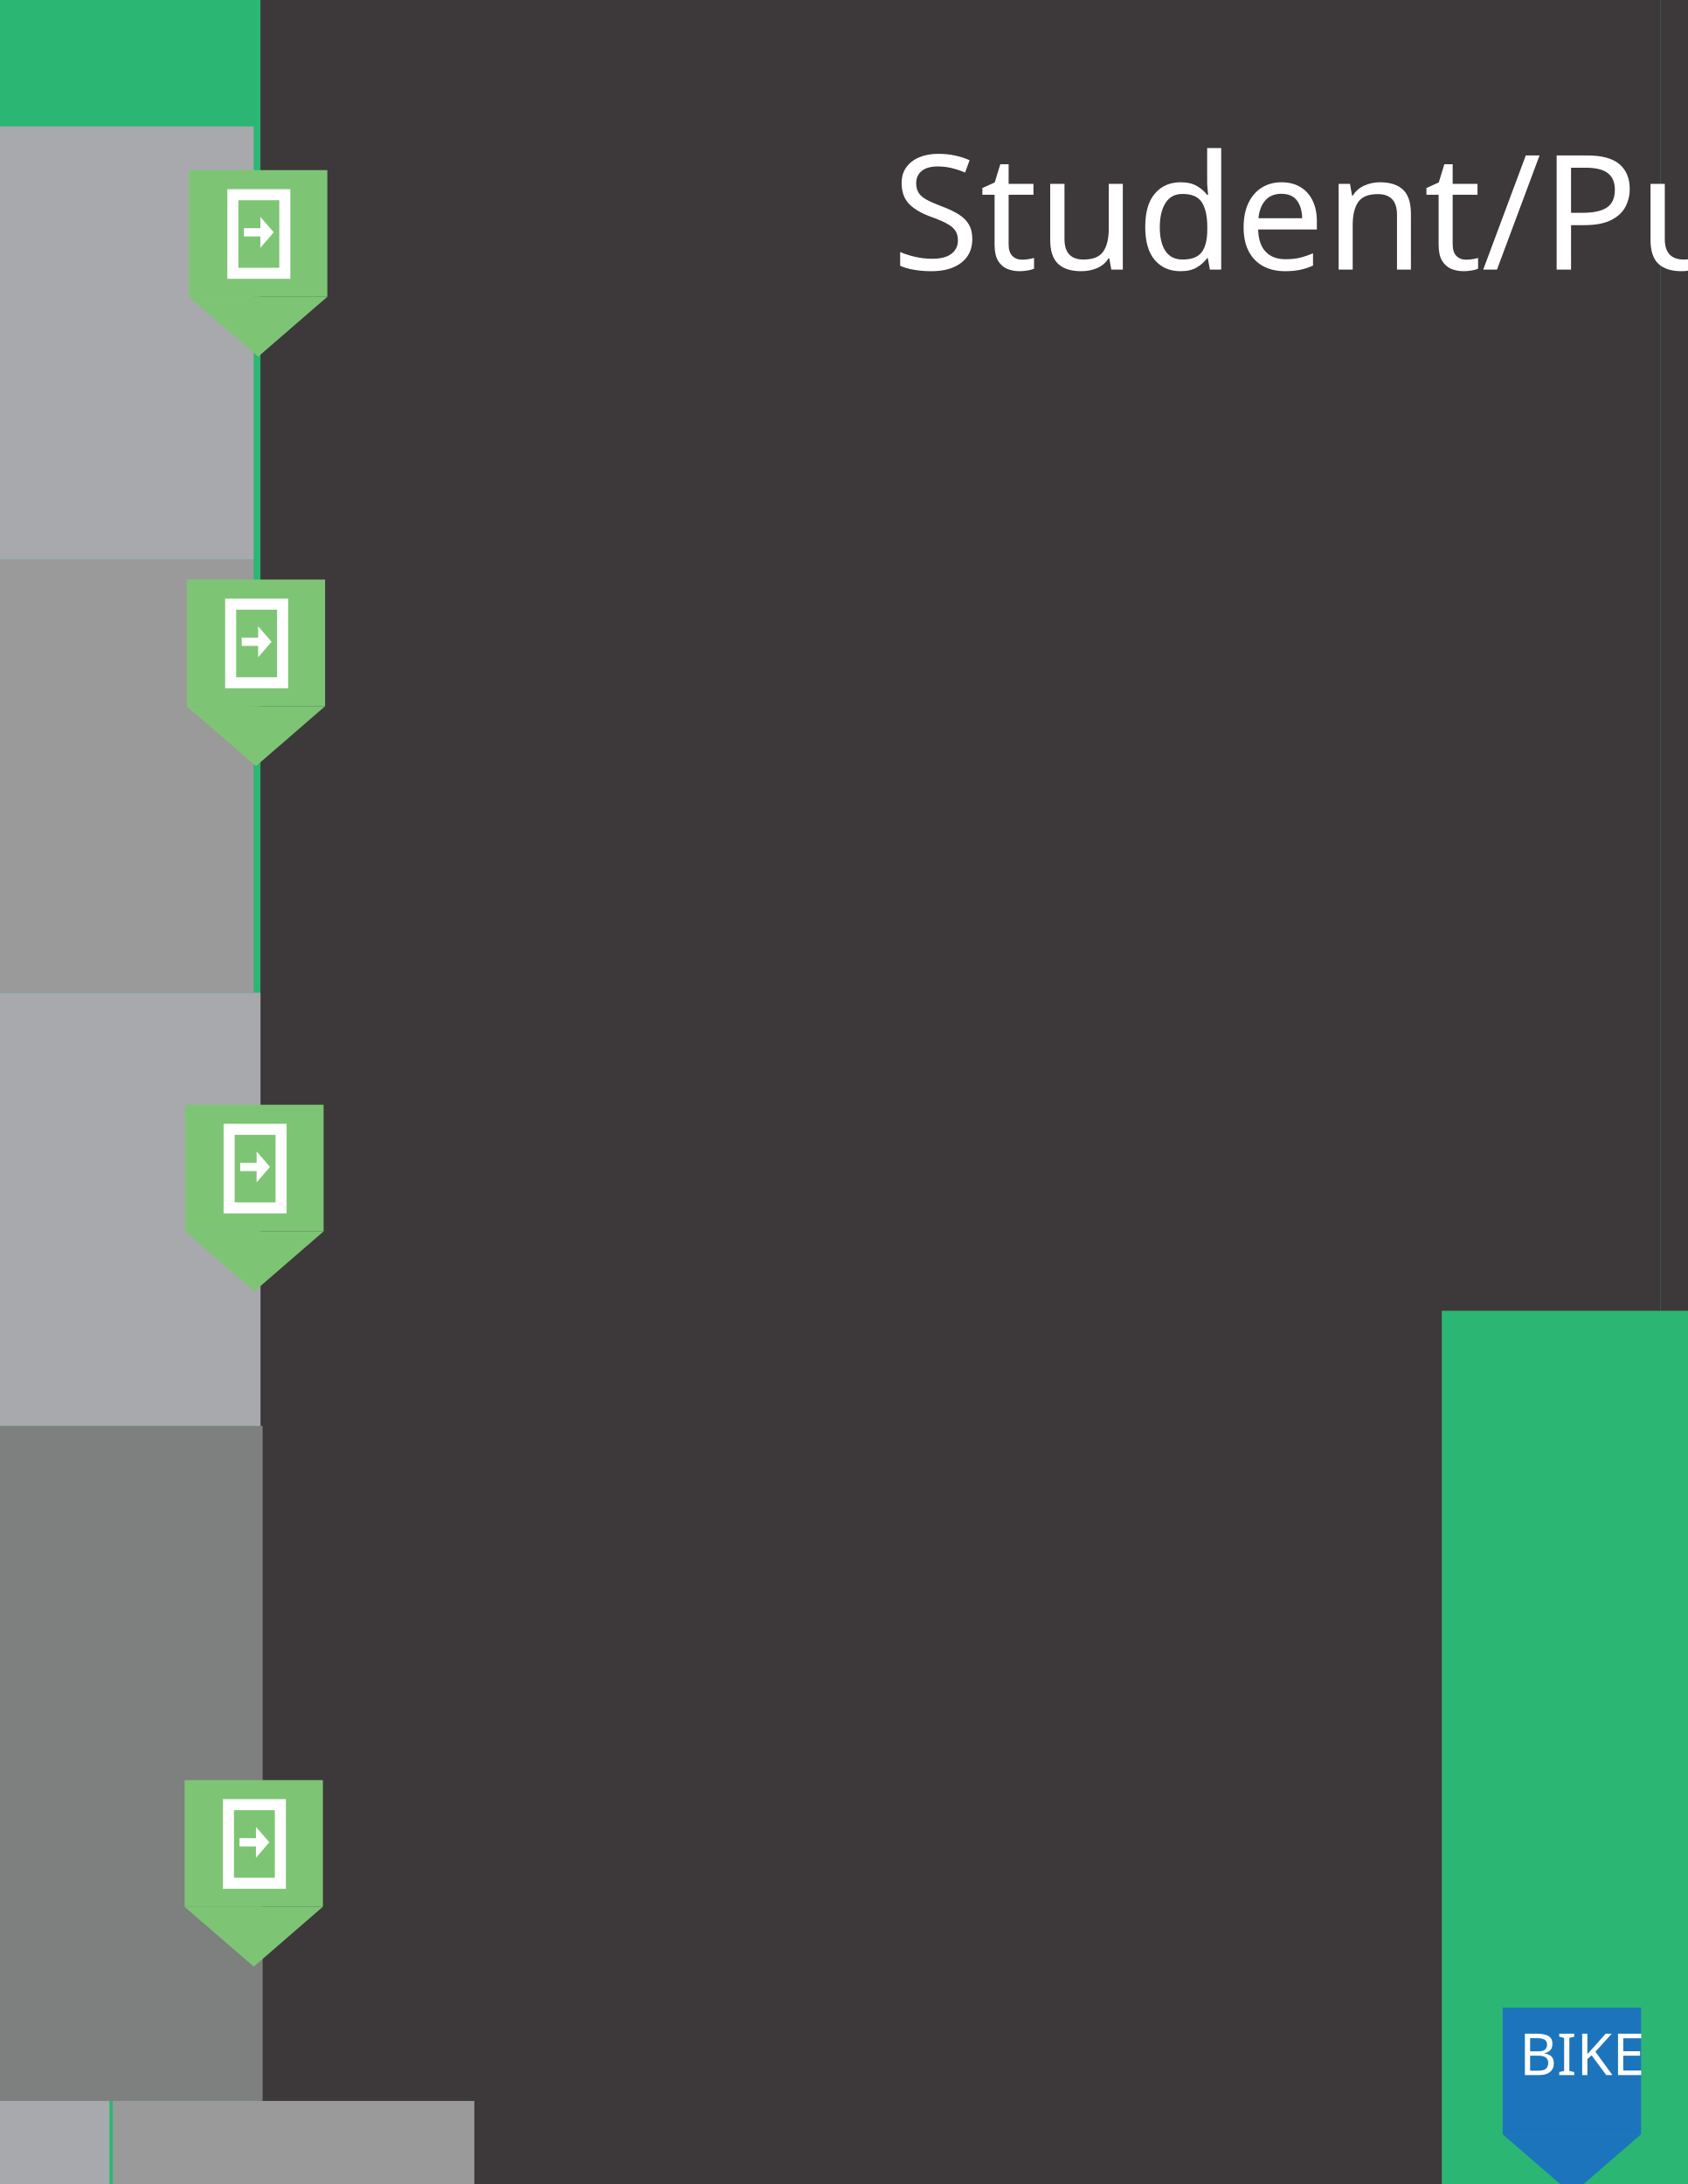
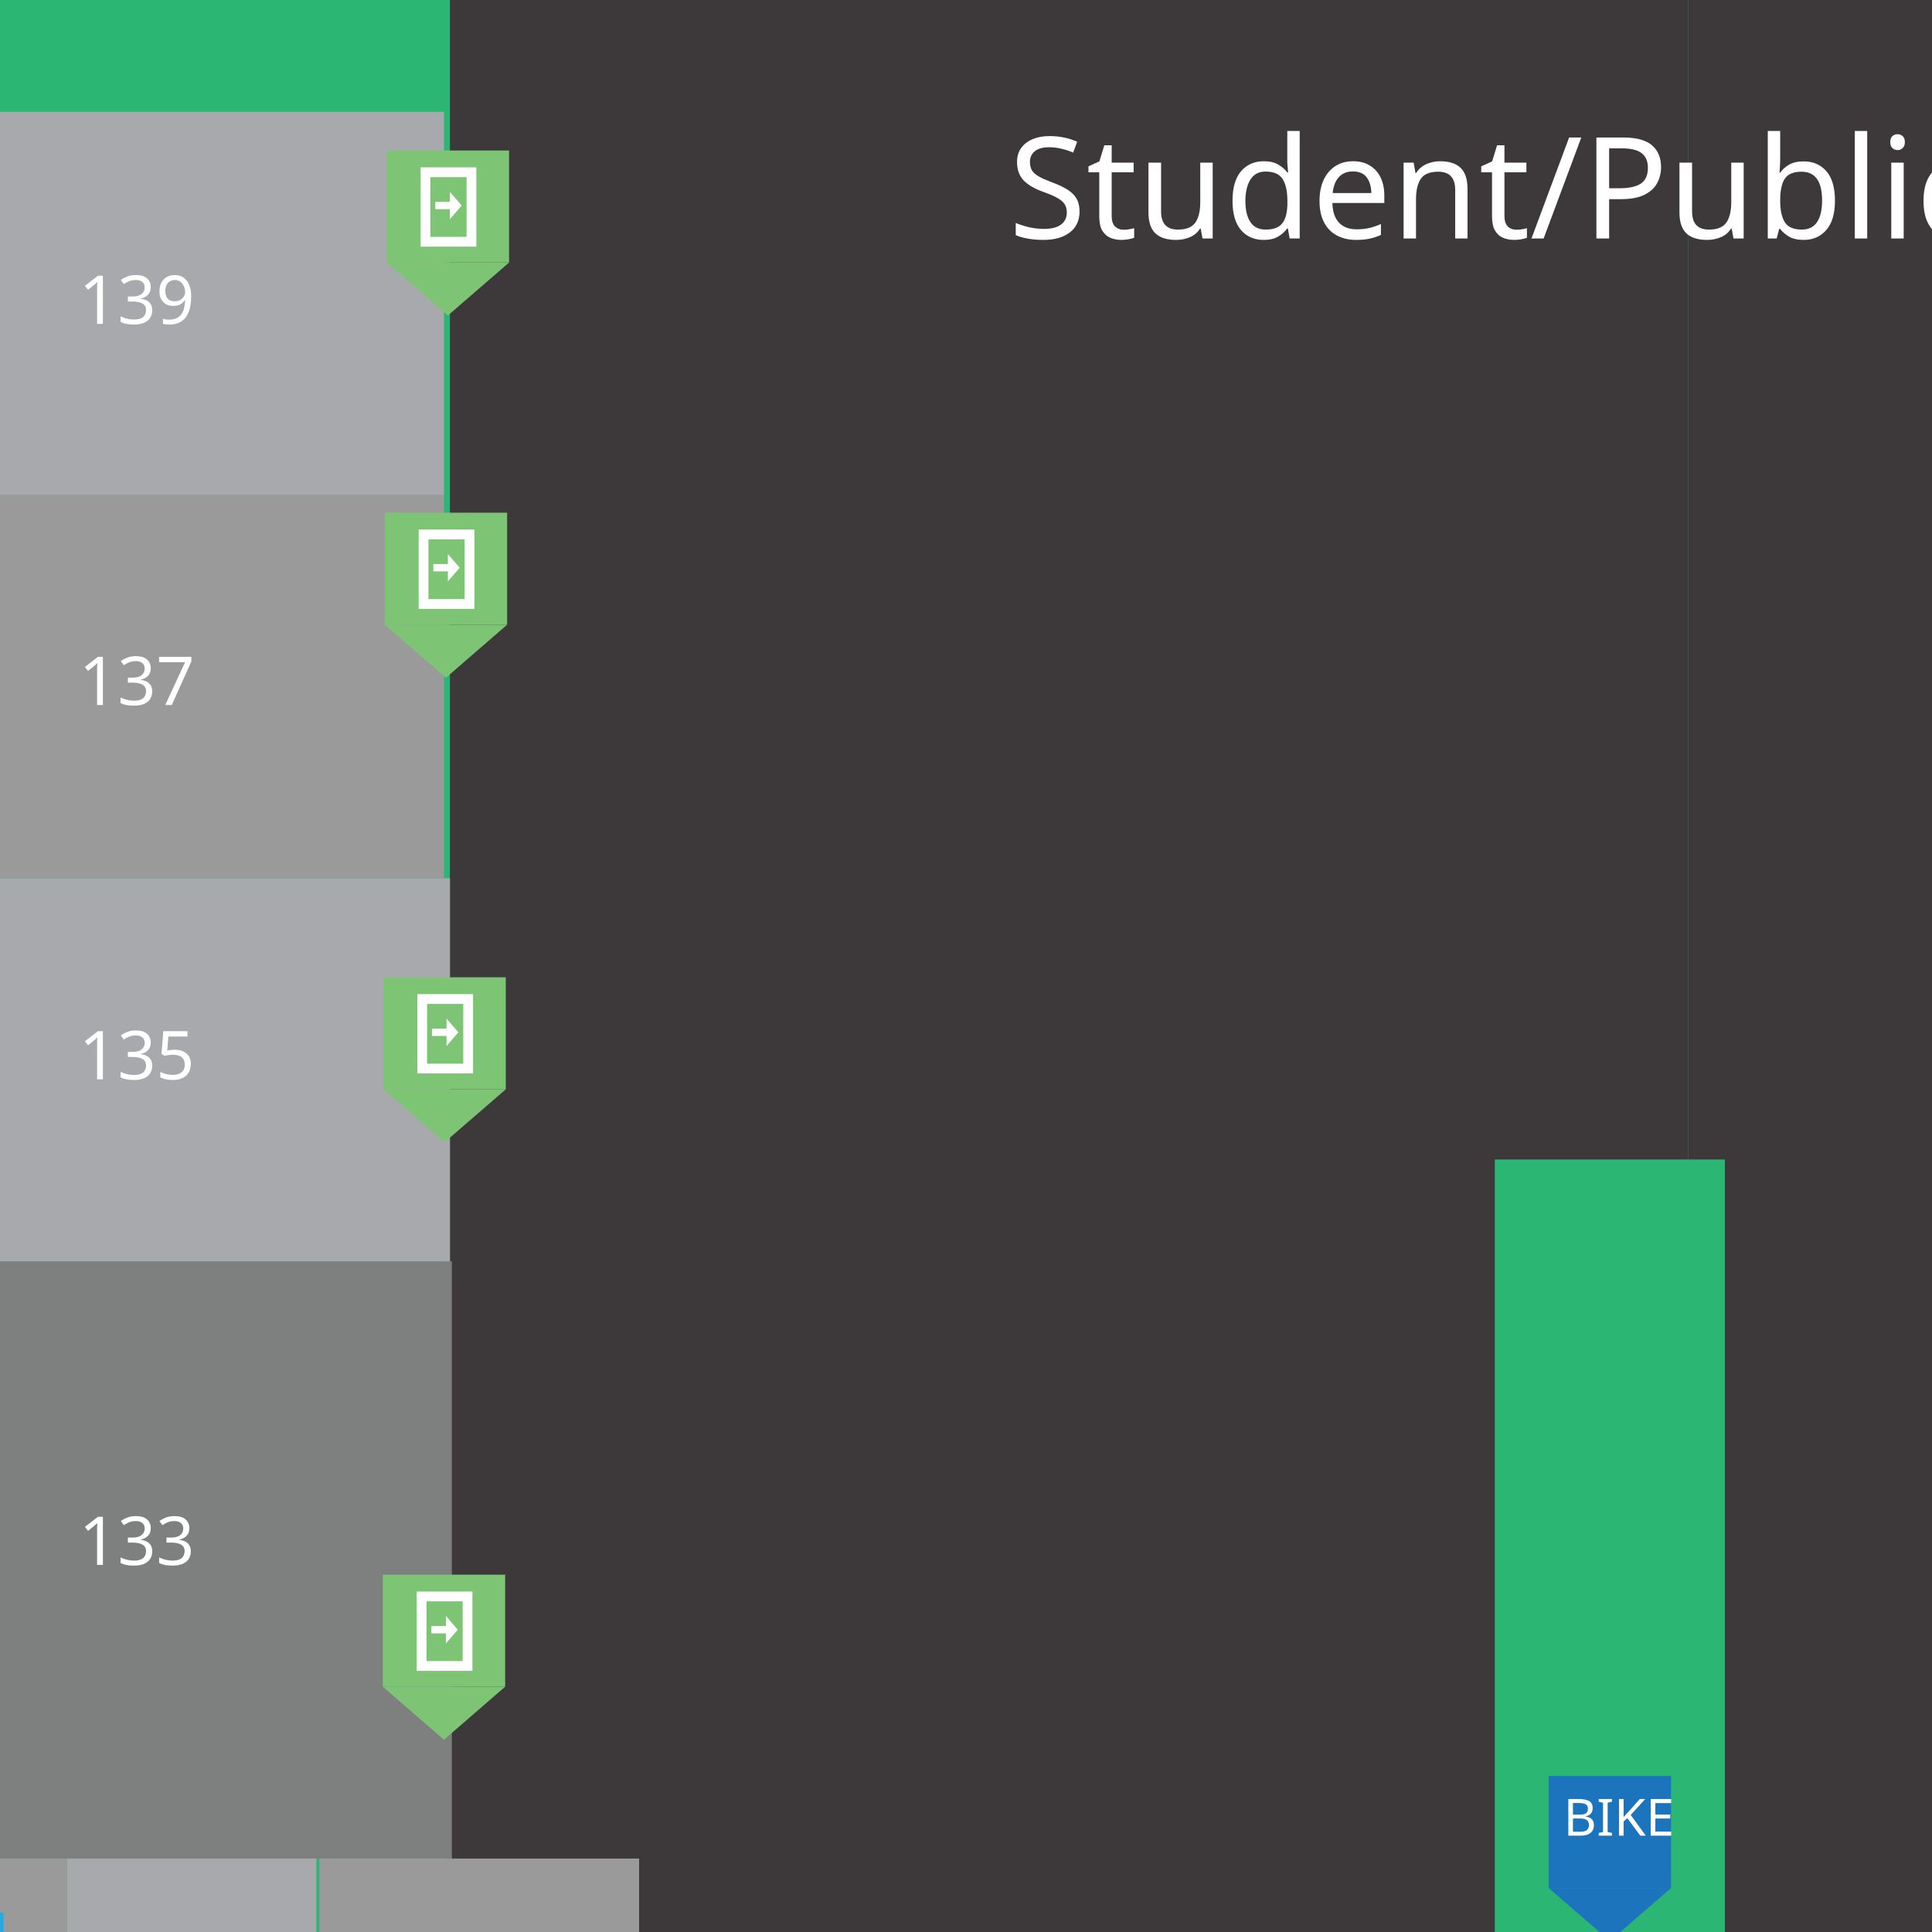
- <svg xmlns="http://www.w3.org/2000/svg" version="1.0" id="Layer_1" x="0px" y="0px" width="612px" height="792px" viewBox="0 0 612 792" enable-background="new 0 0 612 792" xml:space="preserve">
+ <svg xmlns="http://www.w3.org/2000/svg" version="1.0" id="Layer_1" x="0px" y="0px" width="2000px" height="2000px" viewBox="0 0 612 792" enable-background="new 0 0 612 792" xml:space="preserve">
  <rect x="-1739.838" y="-1353.998" fill="#2BB673" width="4091.112" height="3511.964" />
  <rect x="-1739.838" y="45.842" fill="#6D6E71" width="774.14" height="1015.501" />
  <rect x="-1449.428" y="945.362" fill="#9A9A9A" width="449.448" height="119.164" />
  <rect x="94.442" y="-134.263" fill="#3D383A" width="507.655" height="1081.632" />
  <rect x="-1008.969" y="945.457" fill="#BCBEC0" width="130.766" height="117.616" />
  <rect x="-1580.524" y="517.079" fill="#BCBEC0" width="672.974" height="428.378" />
  <rect x="-973.333" y="947.076" fill="#A7A9AC" width="59.495" height="31.994" />
  <polygon fill="#E5E86C" points="-990.923,1027.518 -1003.465,1016.656 -1016.007,1005.794 -990.923,1005.794 -965.838,1005.794   -978.381,1016.656 " />
  <rect x="-1016.007" y="959.868" fill="#E5E86C" width="50.169" height="45.926" />
  <rect x="-1009.036" y="986.553" fill="#FFFFFF" width="18.113" height="7.441" />
  <rect x="-999.979" y="979.109" fill="#FFFFFF" width="18.114" height="7.443" />
  <rect x="-990.922" y="971.668" fill="#FFFFFF" width="18.113" height="7.441" />
  <polygon fill="#E5E86C" points="-943.586,958.23 -956.128,947.369 -968.67,936.507 -943.586,936.507 -918.501,936.507   -931.044,947.369 " />
  <rect x="-968.67" y="890.581" fill="#E5E86C" width="50.169" height="45.926" />
  <rect x="-955.821" y="909.213" fill="none" stroke="#FFFFFF" stroke-width="3" stroke-miterlimit="10" width="24.473" height="17.844" />
  <line fill="none" stroke="#FFFFFF" stroke-width="3" stroke-miterlimit="10" x1="-950.217" y1="905.908" x2="-950.217" y2="897.517" />
  <polygon fill="#FFFFFF" points="-950.217,895.089 -947.414,897.516 -944.611,899.943 -950.217,899.943 -955.821,899.943   -953.019,897.516 " />
  <line fill="none" stroke="#FFFFFF" stroke-width="3" stroke-miterlimit="10" x1="-936.953" y1="894.534" x2="-936.953" y2="902.926" />
  <polygon fill="#FFFFFF" points="-936.953,905.354 -939.756,902.927 -942.559,900.499 -936.953,900.499 -931.349,900.499   -934.151,902.927 " />
  <rect x="-907.551" y="745.088" fill="#A7A9AC" width="103.072" height="145.493" />
  <rect x="-804.479" y="835.705" fill="#BCBEC0" width="29.498" height="54.876" />
  <rect x="-804.479" y="745.088" fill="#9A9A9A" width="101.834" height="90.617" />
  <rect x="-774.98" y="835.705" fill="#9A9A9A" width="72.336" height="54.876" />
  <rect x="-702.645" y="835.705" fill="#A7A9AC" width="72.336" height="54.876" />
  <rect x="-630.309" y="835.705" fill="#BCBEC0" width="29.498" height="54.876" />
  <rect x="-702.645" y="745.088" fill="#A7A9AC" width="101.834" height="90.617" />
  <rect x="-600.811" y="779.587" fill="#9A9A9A" width="101.834" height="110.994" />
  <rect x="-979.621" y="517.079" fill="#BCBEC0" width="814.898" height="36.876" />
  <rect x="-600.811" y="745.088" fill="#9A9A9A" width="44.819" height="59.998" />
  <rect x="-804.479" y="553.955" fill="#7E7F7F" width="305.502" height="191.133" />
  <rect x="-555.991" y="745.088" fill="#7E7F7F" width="57.015" height="34.499" />
  <rect x="-907.551" y="699.021" fill="#7E7F7F" width="103.072" height="46.496" />
  <rect x="-906.313" y="553.955" fill="#9A9A9A" width="101.834" height="145.065" />
  <rect x="-878.203" y="943.909" fill="#A7A9AC" width="101.834" height="119.164" />
  <polygon fill="#E5E86C" points="-896.256,1027.819 -908.798,1016.958 -921.34,1006.096 -896.256,1006.096 -871.171,1006.096   -883.714,1016.958 " />
  <rect x="-921.34" y="960.17" fill="#E5E86C" width="50.169" height="45.926" />
  <rect x="-914.369" y="986.854" fill="#FFFFFF" width="18.113" height="7.441" />
  <rect x="-905.313" y="979.411" fill="#FFFFFF" width="18.114" height="7.443" />
  <rect x="-896.255" y="971.97" fill="#FFFFFF" width="18.113" height="7.441" />
  <polygon fill="#E5E86C" points="-844.287,1016.957 -856.829,1006.096 -869.371,995.233 -844.287,995.233 -819.202,995.233   -831.745,1006.096 " />
  <rect x="-869.371" y="949.308" fill="#E5E86C" width="50.169" height="45.926" />
  <rect x="-862.4" y="975.992" fill="#FFFFFF" width="18.113" height="7.441" />
  <rect x="-853.344" y="968.549" fill="#FFFFFF" width="18.114" height="7.443" />
  <rect x="-844.286" y="961.107" fill="#FFFFFF" width="18.113" height="7.441" />
  <rect x="-776.369" y="944.683" fill="#9A9A9A" width="277.393" height="119.164" />
  <rect x="-659.786" y="943.909" fill="#A7A9AC" width="44.227" height="122.07" />
  <rect x="-450.996" y="945.362" fill="#A7A9AC" width="56.997" height="122.07" />
  <polygon fill="#E5E86C" points="-422.498,1030.723 -435.04,1019.861 -447.582,1008.999 -422.498,1008.999 -397.413,1008.999   -409.956,1019.861 " />
  <rect x="-447.582" y="963.073" fill="#E5E86C" width="50.169" height="45.926" />
  <rect x="-440.611" y="989.758" fill="#FFFFFF" width="18.113" height="7.441" />
  <rect x="-431.555" y="982.314" fill="#FFFFFF" width="18.114" height="7.443" />
  <rect x="-422.497" y="974.873" fill="#FFFFFF" width="18.113" height="7.441" />
  <path fill="#CD73AE" d="M-844.98,913.544" />
  <rect x="-452.301" y="790.396" fill="#A7A9AC" width="119.799" height="100.185" />
  <rect x="-332.502" y="790.396" fill="#9A9A9A" width="119.799" height="100.185" />
  <rect x="-452.301" y="690.212" fill="#9A9A9A" width="112.299" height="100.185" />
  <rect x="-340.002" y="690.212" fill="#A7A9AC" width="127.299" height="100.185" />
  <rect x="-452.301" y="553.955" fill="#A7A9AC" width="107.519" height="136.257" />
  <rect x="-332.502" y="553.955" fill="#9A9A9A" width="119.799" height="136.257" />
  <rect x="-349.501" y="553.955" fill="#7E7F7F" width="33.998" height="136.257" />
  <rect x="-164.723" y="761.879" fill="#9A9A9A" width="102.207" height="128.702" />
  <polygon fill="#27AAE1" points="-113.62,851.659 -126.162,840.798 -138.704,829.936 -113.62,829.936 -88.535,829.936   -101.078,840.798 " />
  <rect x="-138.704" y="784.01" fill="#27AAE1" width="50.169" height="45.926" />
  <circle fill="#FFFFFF" cx="-125.619" cy="795.703" r="3.318" />
  <rect x="-128.938" y="799.986" fill="#FFFFFF" width="6.637" height="14.299" />
  <rect x="-128.938" y="814.285" fill="#FFFFFF" width="2.627" height="9.734" />
  <rect x="-125.066" y="814.285" fill="#FFFFFF" width="2.766" height="9.734" />
  <rect x="-122.301" y="799.986" fill="#FFFFFF" width="2.766" height="9.734" />
  <rect x="-131.703" y="799.986" fill="#FFFFFF" width="2.766" height="9.734" />
  <rect x="-115.103" y="791.854" transform="matrix(0.9806 0.1959 -0.1959 0.9806 156.2878 37.9564)" fill="#FFFFFF" width="2.767" height="34.276" />
  <circle fill="#FFFFFF" cx="-100.344" cy="795.554" r="3.318" />
  <rect x="-103.662" y="814.136" fill="#FFFFFF" width="2.627" height="9.734" />
  <rect x="-99.791" y="814.136" fill="#FFFFFF" width="2.766" height="9.734" />
  <rect x="-98.409" y="798.988" transform="matrix(0.9001 -0.4356 0.4356 0.9001 -359.8463 38.0078)" fill="#FFFFFF" width="2.766" height="9.735" />
  <rect x="-105.045" y="798.988" transform="matrix(0.8936 0.4489 -0.4489 0.8936 349.8253 132.0827)" fill="#FFFFFF" width="2.765" height="9.735" />
  <polygon fill="#FFFFFF" points="-100.343,799.839 -96.999,806.986 -93.656,814.138 -100.343,814.138 -107.028,814.138   -103.685,806.986 " />
  <rect x="-164.723" y="517.079" fill="#7E7F7F" width="259.953" height="244.8" />
  <rect x="-62.516" y="761.879" fill="#A7A9AC" width="102.207" height="128.702" />
  <rect x="40.896" y="761.879" fill="#9A9A9A" width="131.104" height="128.702" />
  <rect x="-62.516" y="943.909" fill="#A7A9AC" width="116.516" height="119.164" />
  <rect x="40.896" y="943.909" fill="#9A9A9A" width="127.485" height="119.164" />
  <rect x="-172" y="943.909" fill="#9A9A9A" width="109.34" height="119.164" />
  <rect x="143.418" y="840.797" fill="#E5E86C" width="50.169" height="45.926" />
  <rect x="150.389" y="867.481" fill="#FFFFFF" width="18.113" height="7.441" />
  <rect x="159.445" y="860.038" fill="#FFFFFF" width="18.114" height="7.443" />
  <rect x="168.503" y="852.597" fill="#FFFFFF" width="18.113" height="7.441" />
  <rect x="-164.723" y="360" fill="#A7A9AC" width="259.165" height="157.079" />
  <rect x="-164.723" y="202.921" fill="#9A9A9A" width="256.723" height="157.079" />
  <rect x="-164.723" y="45.842" fill="#A7A9AC" width="256.723" height="157.079" />
  <rect x="-468.363" y="360" fill="#A7A9AC" width="256.723" height="157.079" />
  <rect x="-460.863" y="45.842" fill="#A7A9AC" width="256.723" height="198.158" />
  <rect x="-460.863" y="218" fill="#9A9A9A" width="256.723" height="142" />
  <rect x="-212.703" y="45.842" fill="#BCBEC0" width="47.98" height="844.739" />
  <rect x="-540" y="360" fill="#A7A9AC" width="52.802" height="157.079" />
  <rect x="-907.551" y="45.842" fill="#7E7F7F" width="420.353" height="314.158" />
  <rect x="-393.999" y="941.389" fill="#9A9A9A" width="117.332" height="126.044" />
  <rect x="-498.977" y="45.842" fill="#BCBEC0" width="47.98" height="844.739" />
  <rect x="-283" y="945.362" fill="#A7A9AC" width="117.34" height="119.164" />
  <rect x="-907.551" y="890.581" fill="#BCBEC0" width="1129.551" height="54.876" />
  <rect x="-981.865" y="45.842" fill="#BCBEC0" width="74.507" height="657.988" />
  <rect x="-907.551" y="360" fill="#9A9A9A" width="367.551" height="157.079" />
  <polygon fill="#E5E86C" points="-871.172,408.66 -883.714,397.799 -896.256,386.937 -871.172,386.937 -846.087,386.937   -858.63,397.799 " />
  <rect x="-896.256" y="341.011" fill="#E5E86C" width="50.169" height="45.926" />
  <rect x="-889.285" y="367.696" fill="#FFFFFF" width="18.113" height="7.441" />
  <rect x="-880.229" y="360.252" fill="#FFFFFF" width="18.114" height="7.443" />
  <rect x="-871.171" y="352.811" fill="#FFFFFF" width="18.113" height="7.441" />
  <rect x="-1508.454" y="553.955" fill="#A7A9AC" width="528.833" height="336.626" />
  <rect x="-1194" y="45.842" fill="#9A9A9A" width="212.135" height="126.158" />
  <polygon fill="#E5E86C" points="-1135.832,132.762 -1148.374,121.9 -1160.916,111.038 -1135.832,111.038 -1110.747,111.038   -1123.29,121.9 " />
  <rect x="-1160.916" y="65.112" fill="#E5E86C" width="50.169" height="45.926" />
  <rect x="-1153.945" y="91.797" fill="#FFFFFF" width="18.113" height="7.441" />
  <rect x="-1144.889" y="84.354" fill="#FFFFFF" width="18.114" height="7.443" />
  <rect x="-1135.831" y="76.912" fill="#FFFFFF" width="18.113" height="7.441" />
  <polygon fill="#27AAE1" points="-856.015,947.368 -868.557,936.507 -881.099,925.645 -856.015,925.645 -830.93,925.645   -843.473,936.507 " />
  <rect x="-881.099" y="879.719" fill="#27AAE1" width="50.169" height="45.926" />
  <path fill="#FFFFFF" d="M-844.98,909.612c0-6.066-11.033-21.9-11.033-21.9s-10.931,15.834-10.931,21.9  c0,6.065,4.916,10.981,10.982,10.981C-849.899,920.594-844.98,915.678-844.98,909.612z" />
  <path fill="#CD73AE" d="M-286.653,918.02" />
  <polygon fill="#27AAE1" points="-297.688,951.844 -310.229,940.982 -322.771,930.12 -297.688,930.12 -272.603,930.12   -285.146,940.982 " />
  <rect x="-322.771" y="884.194" fill="#27AAE1" width="50.169" height="45.926" />
  <path fill="#FFFFFF" d="M-286.653,914.088c0-6.066-11.033-21.9-11.033-21.9s-10.931,15.834-10.931,21.9  c0,6.065,4.916,10.981,10.982,10.981C-291.572,925.069-286.653,920.153-286.653,914.088z" />
  <path fill="#CD73AE" d="M-213.297,690.213" />
  <polygon fill="#27AAE1" points="-224.331,724.037 -236.873,713.176 -249.415,702.313 -224.331,702.313 -199.246,702.313   -211.789,713.176 " />
  <rect x="-249.415" y="656.387" fill="#27AAE1" width="50.169" height="45.926" />
  <path fill="#FFFFFF" d="M-213.297,686.281c0-6.066-11.033-21.9-11.033-21.9s-10.931,15.834-10.931,21.9  c0,6.064,4.916,10.98,10.982,10.98C-218.216,697.262-213.297,692.346-213.297,686.281z" />
  <path fill="#CD73AE" d="M-1386.051,592.664" />
  <polygon fill="#27AAE1" points="-1397.085,626.488 -1409.627,615.627 -1422.169,604.764 -1397.085,604.764 -1372,604.764   -1384.543,615.627 " />
  <rect x="-1422.169" y="558.838" fill="#27AAE1" width="50.169" height="45.926" />
  <path fill="#FFFFFF" d="M-1386.051,588.732c0-6.066-11.033-21.9-11.033-21.9s-10.931,15.834-10.931,21.9  c0,6.064,4.916,10.98,10.982,10.98C-1390.97,599.713-1386.051,594.797-1386.051,588.732z" />
  <path fill="#CD73AE" d="M-1076.192,592.664" />
  <polygon fill="#27AAE1" points="-1087.227,626.488 -1099.769,615.627 -1112.311,604.764 -1087.227,604.764 -1062.142,604.764   -1074.685,615.627 " />
  <rect x="-1112.311" y="558.838" fill="#27AAE1" width="50.169" height="45.926" />
  <path fill="#FFFFFF" d="M-1076.192,588.732c0-6.066-11.033-21.9-11.033-21.9s-10.931,15.834-10.931,21.9  c0,6.064,4.916,10.98,10.982,10.98C-1081.111,599.713-1076.192,594.797-1076.192,588.732z" />
  <path fill="#CD73AE" d="M-487.943,468.273" />
  <polygon fill="#27AAE1" points="-498.978,502.098 -511.52,491.236 -524.062,480.373 -498.978,480.373 -473.893,480.373   -486.436,491.236 " />
  <rect x="-524.062" y="434.447" fill="#27AAE1" width="50.169" height="45.926" />
  <path fill="#FFFFFF" d="M-487.943,464.342c0-6.066-11.033-21.9-11.033-21.9s-10.931,15.834-10.931,21.9  c0,6.064,4.916,10.98,10.982,10.98C-492.862,475.322-487.943,470.406-487.943,464.342z" />
  <polygon fill="#E5E86C" points="168.502,908.446 155.96,897.585 143.418,886.723 168.502,886.723 193.587,886.723 181.044,897.585   " />
  <rect x="-614.193" y="1063.613" fill="#A7A9AC" width="115.217" height="71.457" />
  <rect x="-450.01" y="1067.433" fill="#7E7F7F" width="115.217" height="199.631" />
  <rect x="-614.657" y="1135.07" fill="#9A9A9A" width="117.332" height="131.993" />
  <rect x="-498.977" y="916.908" fill="#BCBEC0" width="47.98" height="350.155" />
  <polygon fill="#E06E6E" points="-498.978,1051.084 -511.52,1040.223 -524.062,1029.36 -498.978,1029.36 -473.893,1029.36   -486.436,1040.223 " />
  <rect x="-524.062" y="983.435" fill="#E06E6E" width="50.169" height="45.926" />
  <rect x="-501.979" y="994.745" fill="#FFFFFF" width="5.75" height="24.189" />
  <rect x="-511.072" y="1003.965" fill="#FFFFFF" width="24.189" height="5.75" />
  <rect x="-1580.524" y="944.684" fill="#BCBEC0" width="130.766" height="117.616" />
  <polygon fill="#E5E86C" points="-1562.498,1012.656 -1575.04,1001.795 -1587.582,990.933 -1562.498,990.933 -1537.413,990.933   -1549.956,1001.795 " />
  <rect x="-1587.582" y="945.007" fill="#E5E86C" width="50.169" height="45.926" />
  <rect x="-1580.611" y="971.691" fill="#FFFFFF" width="18.113" height="7.441" />
  <rect x="-1571.555" y="964.248" fill="#FFFFFF" width="18.114" height="7.443" />
  <rect x="-1562.497" y="956.807" fill="#FFFFFF" width="18.113" height="7.441" />
  <polygon fill="#E5E86C" points="-1467.542,1012.895 -1480.084,1002.033 -1492.626,991.171 -1467.542,991.171 -1442.457,991.171   -1455,1002.033 " />
  <rect x="-1492.626" y="945.245" fill="#E5E86C" width="50.169" height="45.926" />
  <rect x="-1485.655" y="971.93" fill="#FFFFFF" width="18.113" height="7.441" />
  <rect x="-1476.599" y="964.486" fill="#FFFFFF" width="18.114" height="7.443" />
  <rect x="-1467.541" y="957.045" fill="#FFFFFF" width="18.113" height="7.441" />
  <polygon fill="#7DC575" points="-473.894,1260.736 -486.436,1249.875 -498.978,1239.013 -473.894,1239.013 -448.809,1239.013   -461.352,1249.875 " />
  <rect x="-498.978" y="1193.087" fill="#7DC575" width="50.169" height="45.926" />
  <rect x="-483.063" y="1202.005" fill="none" stroke="#FFFFFF" stroke-width="4" stroke-miterlimit="10" width="18.835" height="28.5" />
  <line fill="none" stroke="#FFFFFF" stroke-width="3" stroke-miterlimit="10" x1="-479.055" y1="1215.642" x2="-470.663" y2="1215.642" />
  <polygon fill="#FFFFFF" points="-468.235,1215.642 -470.662,1218.444 -473.09,1221.247 -473.09,1215.642 -473.09,1210.037   -470.662,1212.84 " />
  <polygon fill="#7DC575" points="222,928.358 209.458,917.497 196.916,906.635 222,906.635 247.085,906.635 234.542,917.497 " />
  <rect x="196.916" y="860.709" fill="#7DC575" width="50.169" height="45.926" />
  <rect x="212.831" y="869.627" fill="none" stroke="#FFFFFF" stroke-width="4" stroke-miterlimit="10" width="18.835" height="28.5" />
  <line fill="none" stroke="#FFFFFF" stroke-width="3" stroke-miterlimit="10" x1="216.839" y1="883.264" x2="225.23" y2="883.264" />
  <polygon fill="#FFFFFF" points="227.658,883.264 225.231,886.066 222.804,888.869 222.804,883.264 222.804,877.659 225.231,880.462   " />
  <rect x="-968.525" y="1006.397" fill="#7DC575" width="50.169" height="45.926" />
  <rect x="-952.61" y="1015.315" fill="none" stroke="#FFFFFF" stroke-width="4" stroke-miterlimit="10" width="18.835" height="28.5" />
  <line fill="none" stroke="#FFFFFF" stroke-width="3" stroke-miterlimit="10" x1="-948.603" y1="1028.952" x2="-940.211" y2="1028.952" />
  <polygon fill="#FFFFFF" points="-937.783,1028.952 -940.21,1031.755 -942.638,1034.558 -942.638,1028.952 -942.638,1023.348   -940.21,1026.15 " />
  <polygon fill="#7DC575" points="-1515.142,1061.343 -1527.684,1050.481 -1540.226,1039.619 -1515.142,1039.619 -1490.057,1039.619   -1502.6,1050.481 " />
  <rect x="-1540.226" y="993.693" fill="#7DC575" width="50.169" height="45.926" />
  <rect x="-1524.311" y="1002.611" fill="none" stroke="#FFFFFF" stroke-width="4" stroke-miterlimit="10" width="18.835" height="28.5" />
  <line fill="none" stroke="#FFFFFF" stroke-width="3" stroke-miterlimit="10" x1="-1520.303" y1="1016.248" x2="-1511.911" y2="1016.248" />
  <polygon fill="#FFFFFF" points="-1509.483,1016.248 -1511.91,1019.051 -1514.338,1021.854 -1514.338,1016.248 -1514.338,1010.644   -1511.91,1013.446 " />
  <polygon fill="#7DC575" points="-944.612,53.212 -957.154,42.351 -969.696,31.488 -944.612,31.488 -919.527,31.488 -932.07,42.351   " />
  <rect x="-969.696" y="-14.438" fill="#7DC575" width="50.169" height="45.926" />
  <rect x="-953.781" y="-5.52" fill="none" stroke="#FFFFFF" stroke-width="4" stroke-miterlimit="10" width="18.835" height="28.5" />
  <line fill="none" stroke="#FFFFFF" stroke-width="3" stroke-miterlimit="10" x1="-949.773" y1="8.117" x2="-941.382" y2="8.117" />
  <polygon fill="#FFFFFF" points="-938.954,8.117 -941.381,10.92 -943.809,13.723 -943.809,8.117 -943.809,2.513 -941.381,5.315 " />
  <polygon fill="#7DC575" points="-862.114,56.805 -874.656,45.944 -887.198,35.082 -862.114,35.082 -837.029,35.082 -849.572,45.944   " />
  <rect x="-887.198" y="-10.844" fill="#7DC575" width="50.169" height="45.926" />
  <rect x="-871.283" y="-1.926" fill="none" stroke="#FFFFFF" stroke-width="4" stroke-miterlimit="10" width="18.835" height="28.5" />
  <line fill="none" stroke="#FFFFFF" stroke-width="3" stroke-miterlimit="10" x1="-867.275" y1="11.71" x2="-858.884" y2="11.71" />
  <polygon fill="#FFFFFF" points="-856.456,11.71 -858.883,14.513 -861.311,17.316 -861.311,11.71 -861.311,6.106 -858.883,8.909 " />
  <polygon fill="#7DC575" points="-540.001,56.805 -552.543,45.944 -565.085,35.082 -540.001,35.082 -514.916,35.082 -527.459,45.944   " />
  <rect x="-565.085" y="-10.844" fill="#7DC575" width="50.169" height="45.926" />
  <rect x="-549.17" y="-1.926" fill="none" stroke="#FFFFFF" stroke-width="4" stroke-miterlimit="10" width="18.835" height="28.5" />
  <line fill="none" stroke="#FFFFFF" stroke-width="3" stroke-miterlimit="10" x1="-545.162" y1="11.71" x2="-536.771" y2="11.71" />
  <polygon fill="#FFFFFF" points="-534.343,11.71 -536.77,14.513 -539.197,17.316 -539.197,11.71 -539.197,6.106 -536.77,8.909 " />
  <polygon fill="#7DC575" points="-468.364,56.805 -480.906,45.944 -493.448,35.082 -468.364,35.082 -443.279,35.082 -455.822,45.944   " />
  <rect x="-493.448" y="-10.844" fill="#7DC575" width="50.169" height="45.926" />
  <rect x="-477.533" y="-1.926" fill="none" stroke="#FFFFFF" stroke-width="4" stroke-miterlimit="10" width="18.835" height="28.5" />
  <line fill="none" stroke="#FFFFFF" stroke-width="3" stroke-miterlimit="10" x1="-473.525" y1="11.71" x2="-465.134" y2="11.71" />
  <polygon fill="#FFFFFF" points="-462.706,11.71 -465.133,14.513 -467.561,17.316 -467.561,11.71 -467.561,6.106 -465.133,8.909 " />
  <polygon fill="#7DC575" points="-189.68,56.805 -202.222,45.944 -214.764,35.082 -189.68,35.082 -164.595,35.082 -177.138,45.944   " />
  <rect x="-214.764" y="-10.844" fill="#7DC575" width="50.169" height="45.926" />
  <rect x="-198.849" y="-1.926" fill="none" stroke="#FFFFFF" stroke-width="4" stroke-miterlimit="10" width="18.835" height="28.5" />
  <line fill="none" stroke="#FFFFFF" stroke-width="3" stroke-miterlimit="10" x1="-194.841" y1="11.71" x2="-186.449" y2="11.71" />
  <polygon fill="#FFFFFF" points="-184.021,11.71 -186.448,14.513 -188.876,17.316 -188.876,11.71 -188.876,6.106 -186.448,8.909 " />
  <rect x="-452.301" y="-134.263" fill="#9A9A9A" width="127.799" height="78.195" />
  <rect x="-324.502" y="-134.263" fill="#A7A9AC" width="127.799" height="78.195" />
  <rect x="-199.246" y="-134.263" fill="#9A9A9A" width="127.799" height="78.195" />
  <rect x="-71.447" y="-134.263" fill="#A7A9AC" width="127.799" height="78.195" />
  <rect x="54" y="-134.263" fill="#9A9A9A" width="127.799" height="78.195" />
  <rect x="-1016.713" y="-134.263" fill="#9A9A9A" width="127.799" height="78.195" />
  <rect x="-888.914" y="-134.263" fill="#A7A9AC" width="127.799" height="78.195" />
  <rect x="-763.658" y="-134.263" fill="#9A9A9A" width="127.799" height="78.195" />
  <rect x="602.098" y="-56.068" fill="#3D383A" width="507.655" height="1202.932" />
  <rect x="522.787" y="475.322" fill="#2BB673" width="94.313" height="785.414" />
  <text transform="matrix(1 0 0 1 323.4404 97.7695)" fill="#FFFFFF" font-family="'MyriadPro-Regular'" font-size="58">Student/Public Parking</text>
  <text transform="matrix(1 0 0 1 801.1455 796.1104)">
    <tspan x="0" y="0" fill="#FFFFFF" font-family="'MyriadPro-Regular'" font-size="58">Staff</tspan>
    <tspan x="-105.529" y="69.6" fill="#FFFFFF" font-family="'MyriadPro-Regular'" font-size="58">Parking Zone</tspan>
  </text>
  <rect x="501.588" y="869.049" fill="#3D383A" width="136.711" height="76.408" />
  <rect x="1244.163" y="103.644" fill="#3D383A" width="1104.927" height="136.711" />
  <rect x="1172" y="-1366" fill="#645E61" width="32.763" height="3511.964" />
  <rect x="-1742.021" y="1470.001" fill="#645E61" width="4095.479" height="32.763" />
  <rect x="-1742.021" y="1734.712" fill="#645E61" width="4095.479" height="32.763" />
  <rect x="1432" y="281.46" fill="#645E61" width="32.763" height="1864.503" />
  <rect x="1432" y="284.618" fill="#645E61" width="917.09" height="32.763" />
  <rect x="1188.381" y="10.193" fill="#645E61" width="1165.076" height="32.763" />
  <rect x="-496.776" y="1263.757" fill="#645E61" width="38.8" height="222.626" />
  <rect x="-1008.373" y="1061.343" fill="#645E61" width="130.361" height="408.658" />
  <rect x="-822.085" y="996.897" fill="#7DC575" width="50.169" height="45.926" />
  <rect x="-806.17" y="1005.815" fill="none" stroke="#FFFFFF" stroke-width="4" stroke-miterlimit="10" width="18.835" height="28.5" />
  <line fill="none" stroke="#FFFFFF" stroke-width="3" stroke-miterlimit="10" x1="-802.162" y1="1019.452" x2="-793.771" y2="1019.452" />
  <polygon fill="#FFFFFF" points="-791.343,1019.452 -793.77,1022.255 -796.197,1025.058 -796.197,1019.452 -796.197,1013.848   -793.77,1016.65 " />
  <rect x="-705.348" y="1686.071" fill="#3D383A" width="91.124" height="354.883" />
  <rect x="-623.963" y="1821.932" fill="#3D383A" width="340.963" height="219.022" />
  <polygon fill="#00AEEF" points="-473.091,1931.162 -485.633,1920.301 -498.175,1909.438 -473.091,1909.438 -448.006,1909.438   -460.549,1920.301 " />
  <rect x="-498.175" y="1863.513" fill="#00AEEF" width="50.169" height="45.926" />
  <text transform="matrix(1 0 0 1 -481.3359 1897.195)" fill="#FFFFFF" font-family="'MyriadPro-Regular'" font-size="31">P</text>
  <polygon fill="#7DC575" points="-943.441,1074.047 -955.983,1063.186 -968.525,1052.323 -943.441,1052.323 -918.356,1052.323   -930.899,1063.186 " />
  <rect x="-1581.288" y="1062.734" fill="#645E61" width="130.361" height="408.658" />
  <rect x="-1449.759" y="1221.247" fill="#645E61" width="440.723" height="250.146" />
  <rect x="305.718" y="942.372" fill="#645E61" width="38.8" height="544.011" />
  <rect x="-1742.021" y="1552.547" fill="#3D383A" width="4091.111" height="136.711" />
  <rect x="1244.163" y="110.41" fill="#3D383A" width="136.711" height="1442.138" />
  <rect x="1244.163" y="1689.258" fill="#3D383A" width="136.711" height="456.706" />
  <rect x="1010.49" y="151.749" fill="#3D383A" width="233.673" height="102.344" />
  <rect x="1548.854" y="388.718" fill="#C49A6C" width="127.352" height="208.14" />
  <rect x="1548.854" y="651.174" fill="#C49A6C" width="127.352" height="208.139" />
  <rect x="1548.854" y="889.757" fill="#C49A6C" width="127.352" height="208.14" />
  <rect x="1548.854" y="1162.994" fill="#C49A6C" width="127.352" height="208.139" />
  <rect x="1758.511" y="1249.875" fill="#C49A6C" width="208.139" height="127.353" />
  <rect x="2076.593" y="1270.618" fill="#C49A6C" width="208.139" height="127.353" />
  <rect x="1771.961" y="387.602" fill="#C49A6C" width="208.139" height="127.353" />
  <rect x="2094.044" y="387.602" fill="#C49A6C" width="208.139" height="127.353" />
  <rect x="1260.044" y="-197.939" fill="#C49A6C" width="208.139" height="127.353" />
  <rect x="1548.854" y="-197.939" fill="#C49A6C" width="208.139" height="127.353" />
  <rect x="1862.58" y="-197.939" fill="#C49A6C" width="208.139" height="127.353" />
  <rect x="2124.666" y="-197.94" fill="#C49A6C" width="208.139" height="127.353" />
  <rect x="2094.044" y="1822.799" fill="#C49A6C" width="208.139" height="127.353" />
  <rect x="1806.093" y="1822.799" fill="#C49A6C" width="208.139" height="127.353" />
  <rect x="1519.231" y="1822.799" fill="#C49A6C" width="208.139" height="127.353" />
  <rect x="1519.232" y="2022.952" fill="#C49A6C" width="127.353" height="122.071" />
  <polygon fill="#C49A6C" points="1109.754,1825.44 1109.744,2145.023 -199.023,2145.023 -199.013,1825.44 " />
  <g>
    <path fill="#C49A6C" d="M-1045.353-687.805c0-96.626,78.33-174.957,174.957-174.957v-148.647   c-178.722,0-323.604,144.883-323.604,323.604S-1049.117-364.2-870.396-364.2v-148.647   C-967.022-512.848-1045.353-591.179-1045.353-687.805z" />
  </g>
  <g>
    <path fill="#C49A6C" d="M645.012-687.805c0,96.626-78.33,174.957-174.957,174.957V-364.2   c178.722,0,323.604-144.883,323.604-323.604s-144.883-323.604-323.604-323.604v148.647   C566.682-862.762,645.012-784.431,645.012-687.805z" />
  </g>
  <rect x="-870.396" y="-1011.409" fill="#C49A6C" width="1340.45" height="148.647" />
  <rect x="-871.171" y="-512.848" fill="#C49A6C" width="1342.149" height="148.647" />
  <rect x="2165.059" y="-512.848" fill="#C49A6C" width="127.353" height="208.139" />
  <rect x="2165.059" y="-862.762" fill="#C49A6C" width="127.353" height="208.139" />
  <rect x="2170.346" y="-1219.548" fill="#C49A6C" width="116.779" height="208.139" />
  <rect x="-1587.582" y="1502.764" fill="#3D383A" width="716.411" height="145.236" />
  <polygon fill="#1C75BC" points="-1508.672,1520.207 -1521.214,1509.346 -1533.756,1498.483 -1508.672,1498.483 -1483.587,1498.483   -1496.13,1509.346 " />
  <rect x="-1533.756" y="1452.558" fill="#1C75BC" width="50.169" height="45.926" />
  <text transform="matrix(1 0 0 1 -1528.854 1477)" fill="#FFFFFF" font-family="'MyriadPro-Regular'" font-size="24">BUS</text>
  <text transform="matrix(1 0 0 1 -1513.544 1495.521)" fill="#FFFFFF" font-family="'MyriadPro-Regular'" font-size="19">2</text>
  <polygon fill="#1C75BC" points="1084.668,1681.824 1072.126,1670.963 1059.584,1660.101 1084.668,1660.101 1109.753,1660.101   1097.21,1670.963 " />
  <rect x="1059.584" y="1614.175" fill="#1C75BC" width="50.169" height="45.926" />
  <text transform="matrix(1 0 0 1 1064.485 1638.617)" fill="#FFFFFF" font-family="'MyriadPro-Regular'" font-size="24">BUS</text>
  <text transform="matrix(1 0 0 1 1079.796 1657.138)" fill="#FFFFFF" font-family="'MyriadPro-Regular'" font-size="19">3</text>
  <rect x="-1457.283" y="1062.3" fill="#645E61" width="466.36" height="51.57" />
  <polygon fill="#1C75BC" points="-1372.862,1168.896 -1385.404,1158.034 -1397.946,1147.172 -1372.862,1147.172 -1347.777,1147.172   -1360.32,1158.034 " />
  <rect x="-1397.946" y="1101.246" fill="#1C75BC" width="50.169" height="45.926" />
  <text transform="matrix(1 0 0 1 -1391.919 1125.688)" fill="#FFFFFF" font-family="'MyriadPro-Regular'" font-size="21">BIKE</text>
  <polygon fill="#1C75BC" points="-1085.862,1168.896 -1098.404,1158.034 -1110.946,1147.172 -1085.862,1147.172 -1060.777,1147.172   -1073.32,1158.034 " />
  <rect x="-1110.946" y="1101.246" fill="#1C75BC" width="50.169" height="45.926" />
  <text transform="matrix(1 0 0 1 -1104.919 1125.688)" fill="#FFFFFF" font-family="'MyriadPro-Regular'" font-size="21">BIKE</text>
  <polygon fill="#1C75BC" points="569.942,795.703 557.4,784.842 544.858,773.979 569.942,773.979 595.027,773.979 582.484,784.842   " />
  <rect x="544.858" y="728.054" fill="#1C75BC" width="50.169" height="45.926" />
  <text transform="matrix(1 0 0 1 550.8857 752.4961)" fill="#FFFFFF" font-family="'MyriadPro-Regular'" font-size="21">BIKE</text>
  <rect x="386.076" y="942.836" fill="#3D383A" width="136.711" height="648.076" />
  <rect x="-815.243" y="1063.186" fill="#645E61" width="38.8" height="423.197" />
  <polygon fill="#7DC575" points="-797.001,1064.547 -809.543,1053.686 -822.085,1042.823 -797.001,1042.823 -771.916,1042.823   -784.459,1053.686 " />
  <text transform="matrix(1 0 0 1 5.8037 1641)" fill="#FFFFFF" font-family="'MyriadPro-Regular'" font-size="58">Cumberland St</text>
  <text transform="matrix(0 -1 1 0 1341.639 1156.582)" fill="#FFFFFF" font-family="'MyriadPro-Regular'" font-size="58">Fifthteen St W</text>
  <text transform="matrix(1 0 0 1 1724.637 187)" fill="#FFFFFF" font-family="'MyriadPro-Regular'" font-size="58">Churchill St</text>
  <rect x="-1580.524" y="263.022" fill="#BCBEC0" width="614.687" height="36.876" />
  <rect x="-1582.666" y="263.022" fill="#9A9A9A" width="212.135" height="126.158" />
  <polygon fill="#B96AAB" points="-1476.599,334.824 -1489.141,323.963 -1501.683,313.101 -1476.599,313.101 -1451.514,313.101   -1464.057,323.963 " />
  <rect x="-1501.683" y="267.175" fill="#B96AAB" width="50.169" height="45.926" />
  <rect x="-1482.999" y="278.138" fill="#FFFFFF" width="14.39" height="24" />
  <rect x="-1469.621" y="278.46" transform="matrix(0.9308 -0.3655 0.3655 0.9308 -206.3014 -516.5045)" fill="#FFFFFF" width="4.723" height="16.276" />
  <rect x="-1487.289" y="278.46" transform="matrix(0.9167 0.3996 -0.3996 0.9167 -9.1945 617.2944)" fill="#FFFFFF" width="4.724" height="16.276" />
  <text transform="matrix(1 0 0 1 -57.6333 641.5215)" fill="#FFFFFF" font-family="'MyriadPro-Regular'" font-size="27.646">133</text>
  <text transform="matrix(1 0 0 1 -57.6333 442.4414)" fill="#FFFFFF" font-family="'MyriadPro-Regular'" font-size="27.646">135</text>
  <text transform="matrix(1 0 0 1 -57.6333 289)" fill="#FFFFFF" font-family="'MyriadPro-Regular'" font-size="27.646">137</text>
  <polygon fill="#7DC575" points="92,713.175 79.458,702.313 66.916,691.451 92,691.451 117.085,691.451 104.542,702.313 " />
  <rect x="66.916" y="645.525" fill="#7DC575" width="50.169" height="45.926" />
  <rect x="82.831" y="654.443" fill="none" stroke="#FFFFFF" stroke-width="4" stroke-miterlimit="10" width="18.835" height="28.5" />
  <line fill="none" stroke="#FFFFFF" stroke-width="3" stroke-miterlimit="10" x1="86.839" y1="668.08" x2="95.23" y2="668.08" />
  <polygon fill="#FFFFFF" points="97.658,668.08 95.231,670.883 92.804,673.686 92.804,668.08 92.804,662.476 95.231,665.278 " />
  <polygon fill="#7DC575" points="92.248,468.272 79.706,457.411 67.164,446.549 92.248,446.549 117.333,446.549 104.79,457.411 " />
  <rect x="67.164" y="400.623" fill="#7DC575" width="50.169" height="45.926" />
  <rect x="83.079" y="409.541" fill="none" stroke="#FFFFFF" stroke-width="4" stroke-miterlimit="10" width="18.835" height="28.5" />
  <line fill="none" stroke="#FFFFFF" stroke-width="3" stroke-miterlimit="10" x1="87.087" y1="423.178" x2="95.479" y2="423.178" />
  <polygon fill="#FFFFFF" points="97.906,423.178 95.479,425.98 93.052,428.783 93.052,423.178 93.052,417.573 95.479,420.376 " />
  <polygon fill="#7DC575" points="92.803,277.825 80.261,266.963 67.719,256.101 92.803,256.101 117.888,256.101 105.345,266.963 " />
  <rect x="67.719" y="210.175" fill="#7DC575" width="50.169" height="45.926" />
  <rect x="83.634" y="219.093" fill="none" stroke="#FFFFFF" stroke-width="4" stroke-miterlimit="10" width="18.835" height="28.5" />
  <line fill="none" stroke="#FFFFFF" stroke-width="3" stroke-miterlimit="10" x1="87.642" y1="232.73" x2="96.033" y2="232.73" />
  <polygon fill="#FFFFFF" points="98.461,232.73 96.034,235.533 93.606,238.335 93.606,232.73 93.606,227.125 96.034,229.928 " />
  <polygon fill="#7DC575" points="93.606,129.342 81.064,118.481 68.522,107.619 93.606,107.619 118.691,107.619 106.148,118.481 " />
  <rect x="68.522" y="61.693" fill="#7DC575" width="50.169" height="45.926" />
  <rect x="84.438" y="70.611" fill="none" stroke="#FFFFFF" stroke-width="4" stroke-miterlimit="10" width="18.835" height="28.5" />
  <line fill="none" stroke="#FFFFFF" stroke-width="3" stroke-miterlimit="10" x1="88.445" y1="84.248" x2="96.837" y2="84.248" />
  <polygon fill="#FFFFFF" points="99.265,84.248 96.838,87.05 94.41,89.853 94.41,84.248 94.41,78.643 96.838,81.446 " />
  <polygon fill="#7DC575" points="-396.152,56.805 -408.694,45.944 -421.236,35.082 -396.152,35.082 -371.067,35.082 -383.61,45.944   " />
  <rect x="-421.236" y="-10.844" fill="#7DC575" width="50.169" height="45.926" />
  <rect x="-405.321" y="-1.926" fill="none" stroke="#FFFFFF" stroke-width="4" stroke-miterlimit="10" width="18.835" height="28.5" />
  <line fill="none" stroke="#FFFFFF" stroke-width="3" stroke-miterlimit="10" x1="-401.313" y1="11.71" x2="-392.922" y2="11.71" />
  <polygon fill="#FFFFFF" points="-390.494,11.71 -392.921,14.513 -395.349,17.316 -395.349,11.71 -395.349,6.106 -392.921,8.909 " />
  <text transform="matrix(1 0 0 1 -57.6333 132.7617)" fill="#FFFFFF" font-family="'MyriadPro-Regular'" font-size="27.646">139</text>
  <text transform="matrix(1 0 0 1 -353.7739 438.041)" fill="#FFFFFF" font-family="'MyriadPro-Regular'" font-size="27.646">130</text>
  <text transform="matrix(1 0 0 1 -353.7739 299.8984)" fill="#FFFFFF" font-family="'MyriadPro-Regular'" font-size="27.646">132</text>
  <text transform="matrix(1 0 0 1 -353.7739 132.7617)" fill="#FFFFFF" font-family="'MyriadPro-Regular'" font-size="27.646">134</text>
  <text transform="matrix(1 0 0 1 -808.4873 202.9209)" fill="#FFFFFF" font-family="'MyriadPro-Regular'" font-size="47">Large Gym</text>
  <text transform="matrix(1 0 0 1 -289.3735 628.2549)" fill="#FFFFFF" font-family="'MyriadPro-Regular'" font-size="27.646">128</text>
  <text transform="matrix(1 0 0 1 -419.8135 626.4883)" fill="#FFFFFF" font-family="'MyriadPro-Regular'" font-size="27.646">145</text>
  <text transform="matrix(1 0 0 1 -297.939 751.0156)" fill="#FFFFFF" font-family="'MyriadPro-Regular'" font-size="27.646">124</text>
  <text transform="matrix(1 0 0 1 -293.8745 849.7148)" fill="#FFFFFF" font-family="'MyriadPro-Regular'" font-size="27.646">122</text>
  <text transform="matrix(1 0 0 1 -415.2715 849.7148)" fill="#FFFFFF" font-family="'MyriadPro-Regular'" font-size="27.646">141</text>
  <text transform="matrix(1 0 0 1 -419.8135 751.0166)" fill="#FFFFFF" font-family="'MyriadPro-Regular'" font-size="27.646">143</text>
  <text transform="matrix(1 0 0 1 -32.6841 823.8701)" fill="#FFFFFF" font-family="'MyriadPro-Regular'" font-size="27.646">118</text>
  <text transform="matrix(1 0 0 1 -41.7358 877.6592)" fill="#FFFFFF" font-family="'MyriadPro-Regular'" font-size="16">116</text>
  <text transform="matrix(1 0 0 1 83.3667 829.9355)" fill="#FFFFFF" font-family="'MyriadPro-Regular'" font-size="27.646">120</text>
  <text transform="matrix(1 0 0 1 85.1763 1013.848)" fill="#FFFFFF" font-family="'MyriadPro-Regular'" font-size="27.646">131</text>
  <text transform="matrix(1 0 0 1 -32.6841 1013.848)" fill="#FFFFFF" font-family="'MyriadPro-Regular'" font-size="27.646">129</text>
  <text transform="matrix(1 0 0 1 -134.8911 1015.315)" fill="#FFFFFF" font-family="'MyriadPro-Regular'" font-size="27.646">127</text>
  <text transform="matrix(1 0 0 1 -245.5503 1001.848)">
    <tspan x="0" y="0" fill="#FFFFFF" font-family="'MyriadPro-Regular'" font-size="27.646">125</tspan>
    <tspan x="-11.121" y="20.4" fill="#FFFFFF" font-family="'MyriadPro-Regular'" font-size="17">Resource</tspan>
  </text>
  <text transform="matrix(1 0 0 1 -356.0649 1015.315)" fill="#FFFFFF" font-family="'MyriadPro-Regular'" font-size="27.646">121</text>
  <text transform="matrix(1 0 0 1 -748.1055 662.4756)" fill="#FFFFFF" font-family="'MyriadPro-Regular'" font-size="47">Small Gym</text>
  <text transform="matrix(1 0 0 1 -577.8574 1013.848)" fill="#FFFFFF" font-family="'MyriadPro-Regular'" font-size="27.646">105</text>
  <text transform="matrix(1 0 0 1 -745.0479 1013.848)" fill="#FFFFFF" font-family="'MyriadPro-Regular'" font-size="27.646">103</text>
  <text transform="matrix(1 0 0 1 -588.4326 1108.338)" fill="#FFFFFF" font-family="'MyriadPro-Regular'" font-size="16">Guidance</text>
  <text transform="matrix(1 0 0 1 -583.0723 1201.066)">
    <tspan x="0" y="0" fill="#FFFFFF" font-family="'MyriadPro-Regular'" font-size="16">Teacher</tspan>
    <tspan x="0.991" y="19.199" fill="#FFFFFF" font-family="'MyriadPro-Regular'" font-size="16">Lounge</tspan>
  </text>
  <text transform="matrix(1 0 0 1 -410.5986 1158.033)">
    <tspan x="0" y="0" fill="#FFFFFF" font-family="'MyriadPro-Regular'" font-size="16">Main</tspan>
    <tspan x="-3.024" y="19.199" fill="#FFFFFF" font-family="'MyriadPro-Regular'" font-size="16">Office</tspan>
  </text>
  <text transform="matrix(1 0 0 1 -571.166 842.0352)" fill="#FFFFFF" font-family="'MyriadPro-Regular'" font-size="27.646">110</text>
  <text transform="matrix(1 0 0 1 -687.749 820.1504)" fill="#FFFFFF" font-family="'MyriadPro-Regular'" font-size="27.646">108</text>
  <text transform="matrix(1 0 0 1 -758.4941 820.8691)" fill="#FFFFFF" font-family="'MyriadPro-Regular'" font-size="27.646">102</text>
  <text transform="matrix(1 0 0 1 -672.0977 874.9229)" fill="#FFFFFF" font-family="'MyriadPro-Regular'" font-size="16">106</text>
  <text transform="matrix(1 0 0 1 -765.873 877.2021)" fill="#FFFFFF" font-family="'MyriadPro-Regular'" font-size="16">104</text>
  <text transform="matrix(1 0 0 1 -877.2871 820.1504)" fill="#FFFFFF" font-family="'MyriadPro-Regular'" font-size="27.646">100</text>
  <text transform="matrix(1 0 0 1 -761.7246 452.4102)" fill="#FFFFFF" font-family="'MyriadPro-Regular'" font-size="41">Library</text>
  <text transform="matrix(1 0 0 1 -1299.687 731.2676)" fill="#FFFFFF" font-family="'MyriadPro-Regular'" font-size="60">Cafe</text>
</svg>
